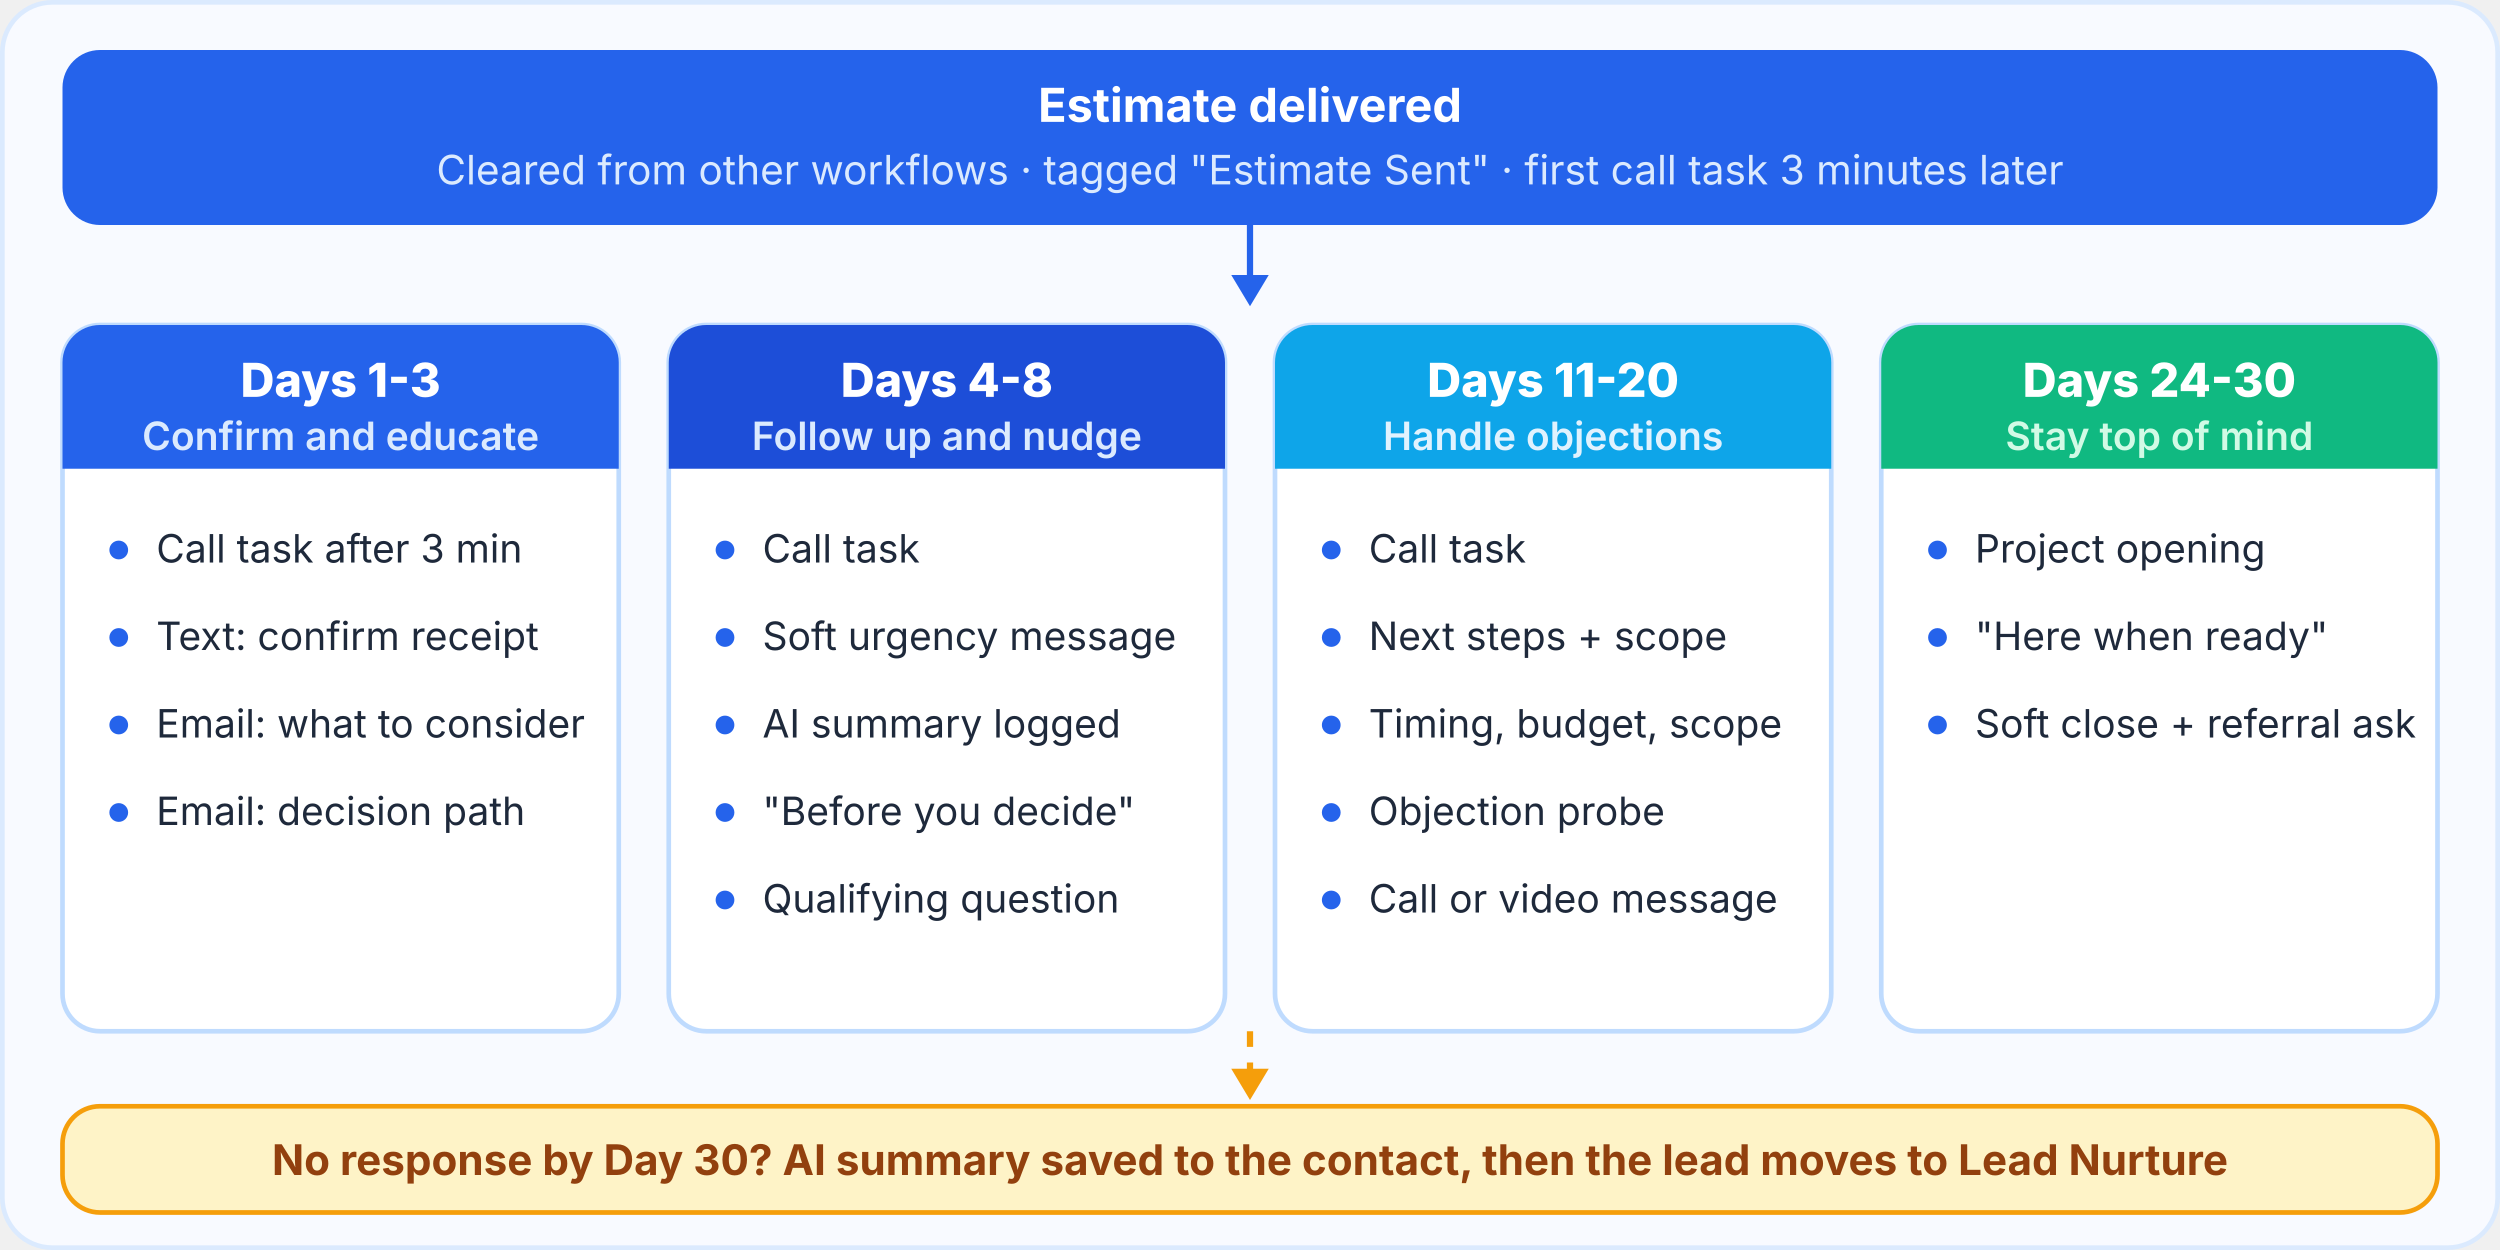
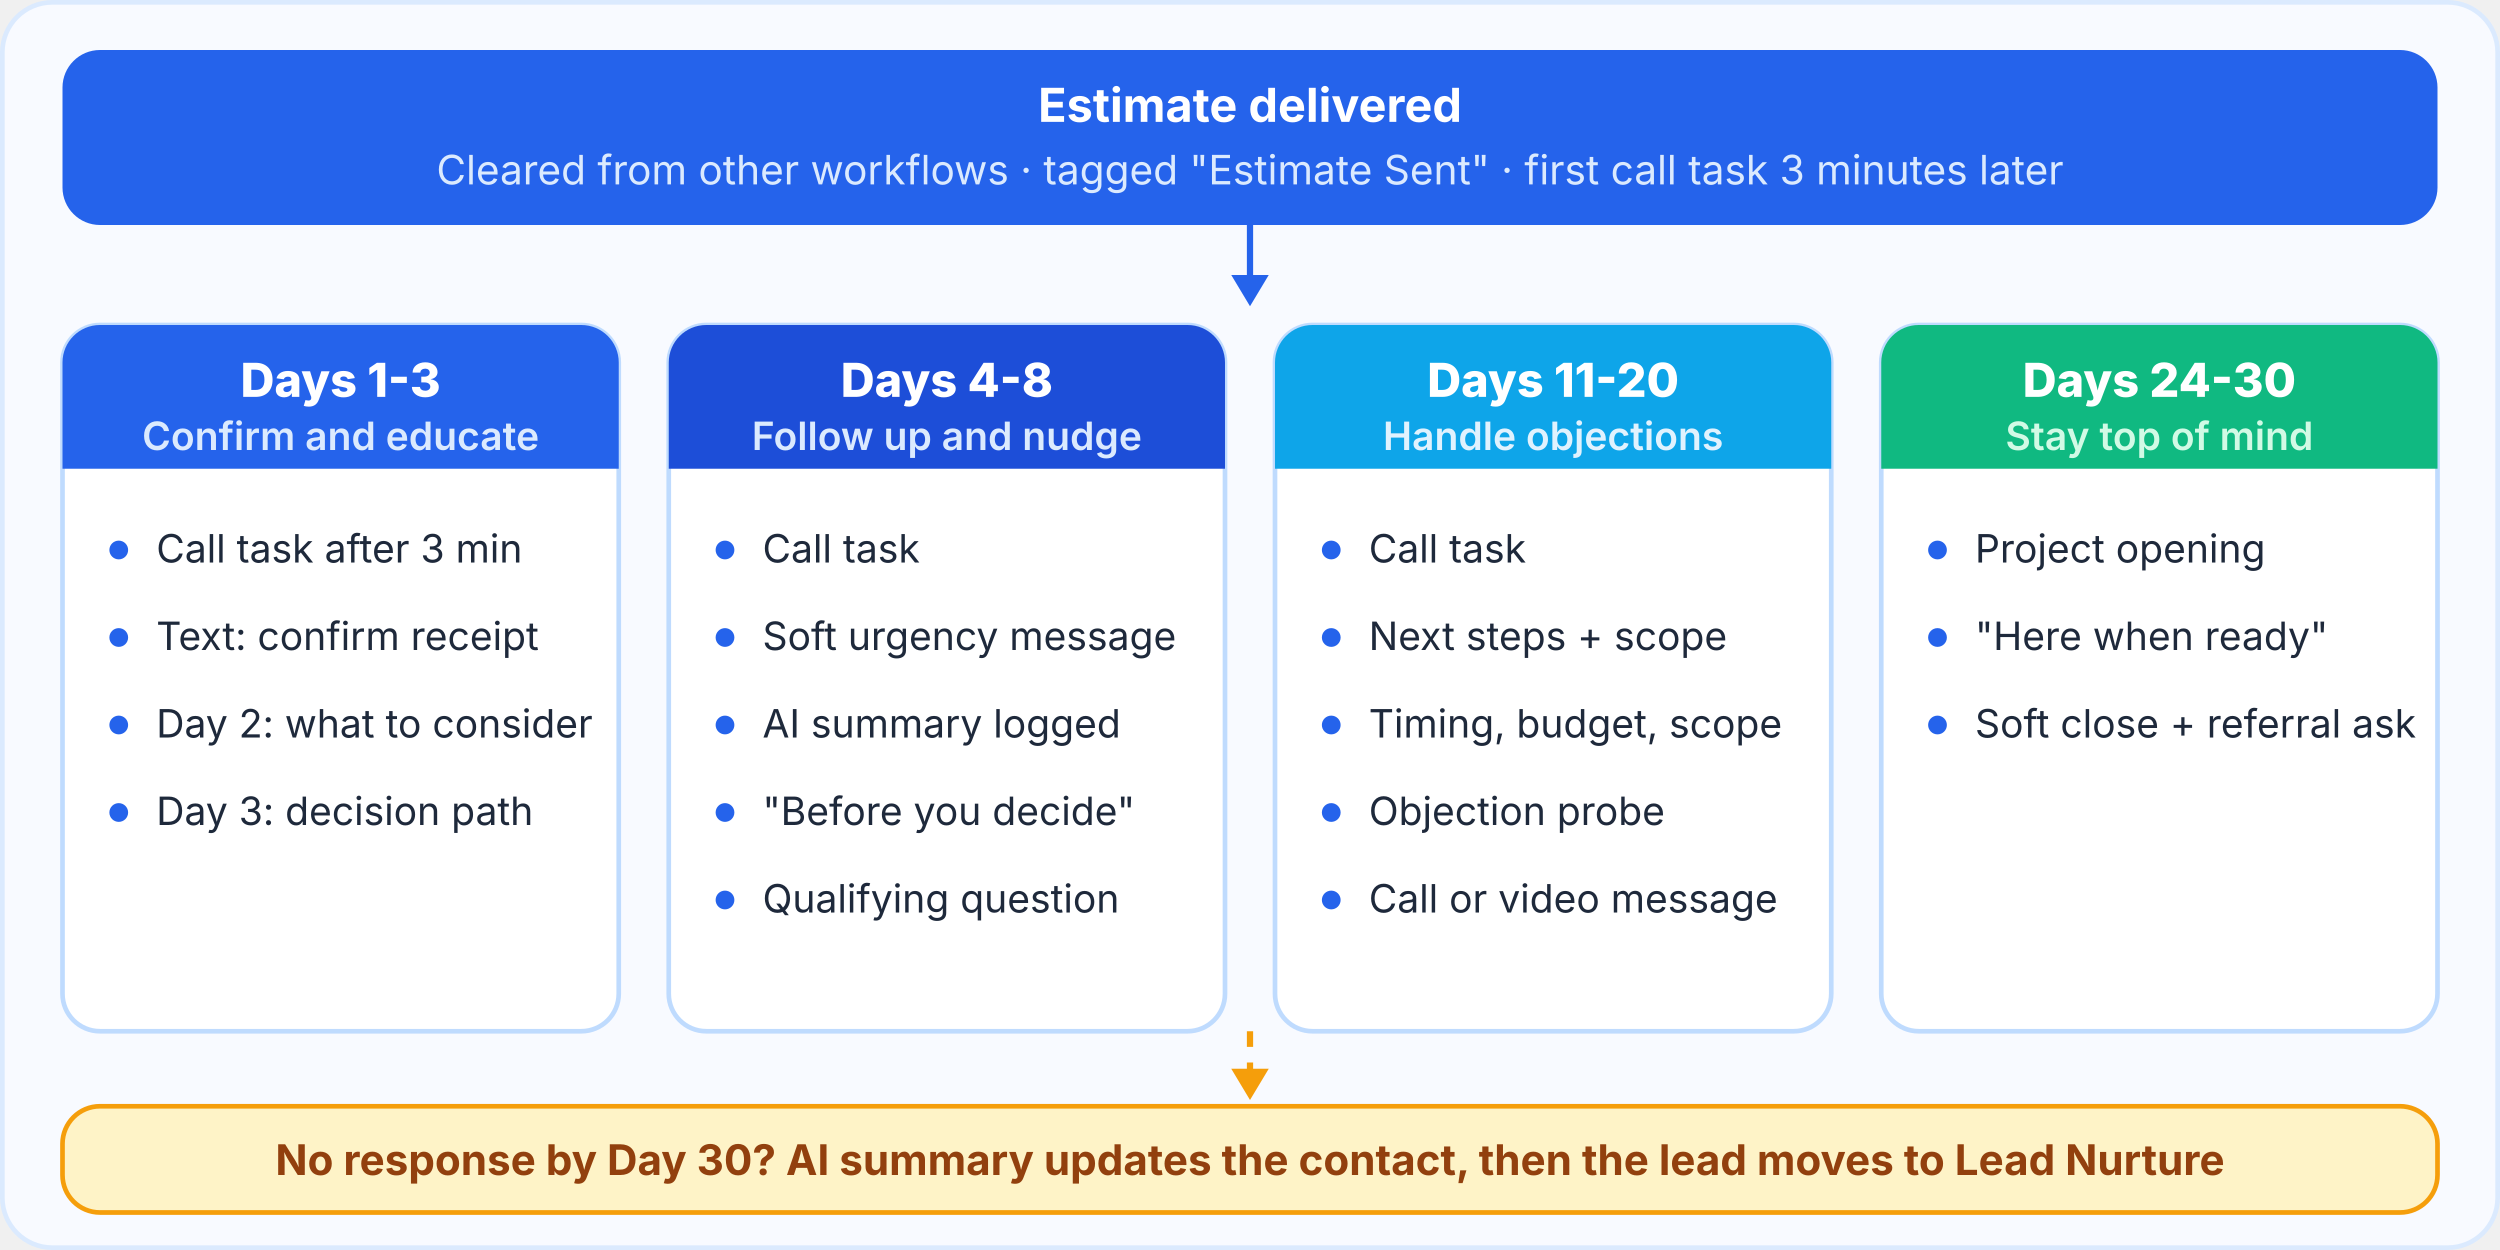
<svg xmlns="http://www.w3.org/2000/svg" viewBox="0 0 800 400" role="img" aria-labelledby="t d">
  <style>
    text { font-family: Inter, "Segoe UI", Helvetica, Arial, sans-serif; }
    .ph-days { font-size: 15px; font-weight: 800; fill: #FFFFFF; text-anchor: middle; }
    .ph-name { font-size: 12.5px; font-weight: 600; fill: #DBEAFE; text-anchor: middle; }
    .item { font-size: 12.5px; fill: #1E293B; }
    .dot { fill: #2563EB; }
  </style>
  <rect x="0.75" y="0.75" width="798.5" height="398.5" rx="16" fill="#F8FAFF" stroke="#DBEAFE" stroke-width="1.5" />
  <rect x="20" y="16" width="760" height="56" rx="12" fill="#2563EB" />
  <text x="400" y="39" text-anchor="middle" font-size="15" font-weight="700" fill="#FFFFFF">Estimate delivered</text>
  <text x="400" y="59" text-anchor="middle" font-size="13" fill="#DBEAFE">Cleared from other workflows  ·  tagged "Estimate Sent"  ·  first call task 3 minutes later</text>
  <line x1="400" y1="72" x2="400" y2="92" stroke="#2563EB" stroke-width="2" />
  <path d="M394 88 L400 98 L406 88 Z" fill="#2563EB" />
  <rect x="20" y="104" width="178" height="226" rx="12" fill="#FFFFFF" stroke="#BFDBFE" stroke-width="1.5" />
  <path d="M20 116 a12 12 0 0 1 12 -12 h154 a12 12 0 0 1 12 12 v34 h-178 z" fill="#2563EB" />
  <text class="ph-days" x="109" y="127">Days 1-3</text>
  <text class="ph-name" x="109" y="144">Confirm and educate</text>
  <circle class="dot" cx="38" cy="176" r="3" />
  <text class="item" x="50" y="180">Call task after 3 min</text>
  <circle class="dot" cx="38" cy="204" r="3" />
  <text class="item" x="50" y="208">Text: confirm receipt</text>
  <circle class="dot" cx="38" cy="232" r="3" />
-   <text class="item" x="50" y="236">Email: what to consider</text>
+   <text class="item" x="50" y="236">Day 2: what to consider</text>
  <circle class="dot" cx="38" cy="260" r="3" />
-   <text class="item" x="50" y="264">Email: decision path</text>
+   <text class="item" x="50" y="264">Day 3: decision path</text>
  <rect x="214" y="104" width="178" height="226" rx="12" fill="#FFFFFF" stroke="#BFDBFE" stroke-width="1.5" />
  <path d="M214 116 a12 12 0 0 1 12 -12 h154 a12 12 0 0 1 12 12 v34 h-178 z" fill="#1D4ED8" />
  <text class="ph-days" x="303" y="127">Days 4-8</text>
  <text class="ph-name" x="303" y="144">Follow up and nudge</text>
  <circle class="dot" cx="232" cy="176" r="3" />
  <text class="item" x="244" y="180">Call task</text>
  <circle class="dot" cx="232" cy="204" r="3" />
  <text class="item" x="244" y="208">Soft urgency message</text>
  <circle class="dot" cx="232" cy="232" r="3" />
  <text class="item" x="244" y="236">AI summary logged</text>
  <circle class="dot" cx="232" cy="260" r="3" />
  <text class="item" x="244" y="264">"Before you decide"</text>
  <circle class="dot" cx="232" cy="288" r="3" />
  <text class="item" x="244" y="292">Qualifying question</text>
  <rect x="408" y="104" width="178" height="226" rx="12" fill="#FFFFFF" stroke="#BFDBFE" stroke-width="1.5" />
  <path d="M408 116 a12 12 0 0 1 12 -12 h154 a12 12 0 0 1 12 12 v34 h-178 z" fill="#0EA5E9" />
  <text class="ph-days" x="497" y="127">Days 11-20</text>
  <text class="ph-name" x="497" y="144" style="fill:#E0F2FE">Handle objections</text>
  <circle class="dot" cx="426" cy="176" r="3" />
  <text class="item" x="438" y="180">Call task</text>
  <circle class="dot" cx="426" cy="204" r="3" />
  <text class="item" x="438" y="208">Next steps + scope</text>
  <circle class="dot" cx="426" cy="232" r="3" />
  <text class="item" x="438" y="236">Timing, budget, scope</text>
  <circle class="dot" cx="426" cy="260" r="3" />
  <text class="item" x="438" y="264">Objection probe</text>
  <circle class="dot" cx="426" cy="288" r="3" />
  <text class="item" x="438" y="292">Call or video message</text>
  <rect x="602" y="104" width="178" height="226" rx="12" fill="#FFFFFF" stroke="#BFDBFE" stroke-width="1.5" />
  <path d="M602 116 a12 12 0 0 1 12 -12 h154 a12 12 0 0 1 12 12 v34 h-178 z" fill="#10B981" />
  <text class="ph-days" x="691" y="127">Days 24-30</text>
  <text class="ph-name" x="691" y="144" style="fill:#D1FAE5">Stay top of mind</text>
  <circle class="dot" cx="620" cy="176" r="3" />
  <text class="item" x="632" y="180">Project opening</text>
  <circle class="dot" cx="620" cy="204" r="3" />
  <text class="item" x="632" y="208">"Here when ready"</text>
  <circle class="dot" cx="620" cy="232" r="3" />
  <text class="item" x="632" y="236">Soft close + referral ask</text>
  <line x1="400" y1="330" x2="400" y2="346" stroke="#F59E0B" stroke-width="2" stroke-dasharray="5 5" />
  <path d="M394 342 L400 352 L406 342 Z" fill="#F59E0B" />
  <rect x="20" y="354" width="760" height="34" rx="12" fill="#FEF3C7" stroke="#F59E0B" stroke-width="1.5" />
-   <text x="400" y="376" text-anchor="middle" font-size="13.5" font-weight="700" fill="#92400E">No response by Day 30? AI summary saved to the contact, then the lead moves to Lead Nurture</text>
+   <text x="400" y="376" text-anchor="middle" font-size="13.5" font-weight="700" fill="#92400E">No response by Day 30? AI summary updates the contact, then the lead moves to Lead Nurture</text>
</svg>
